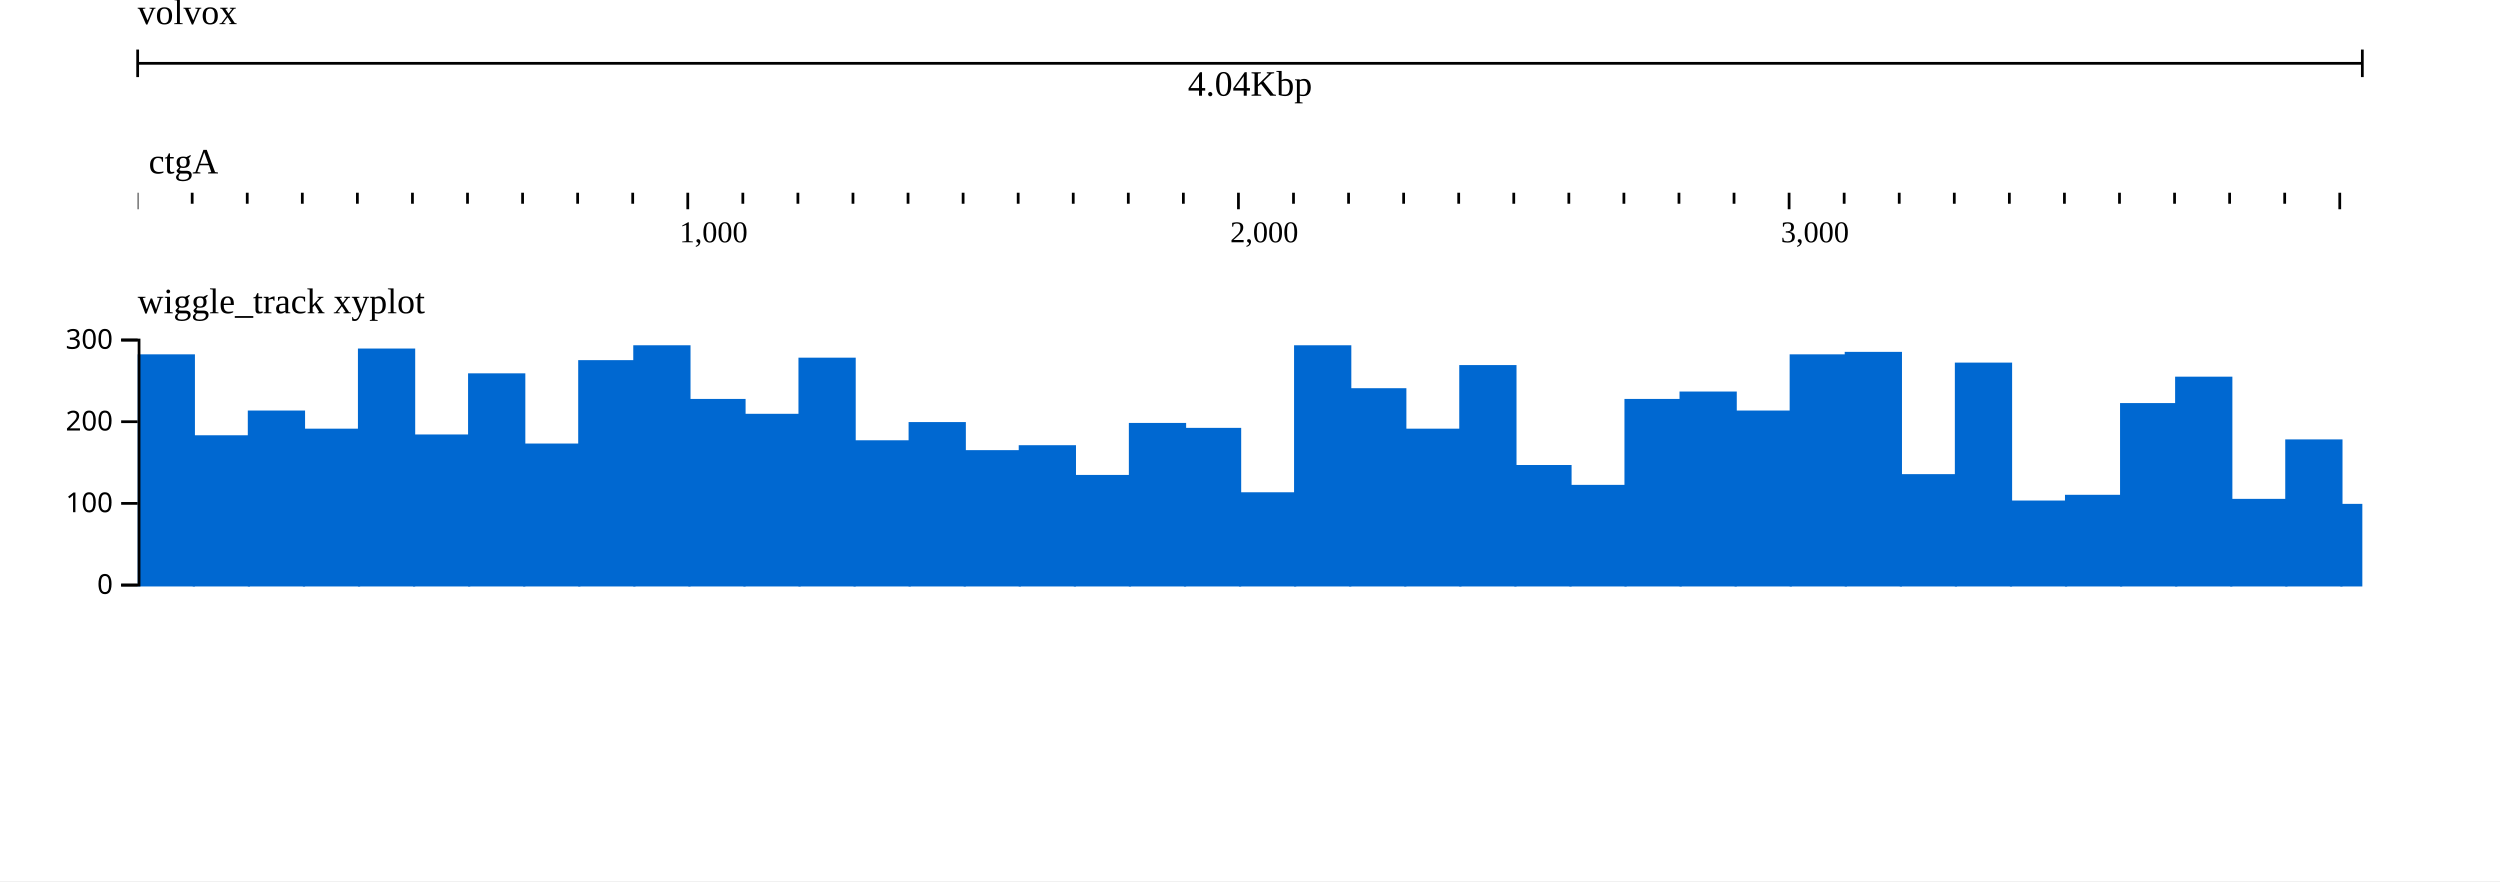
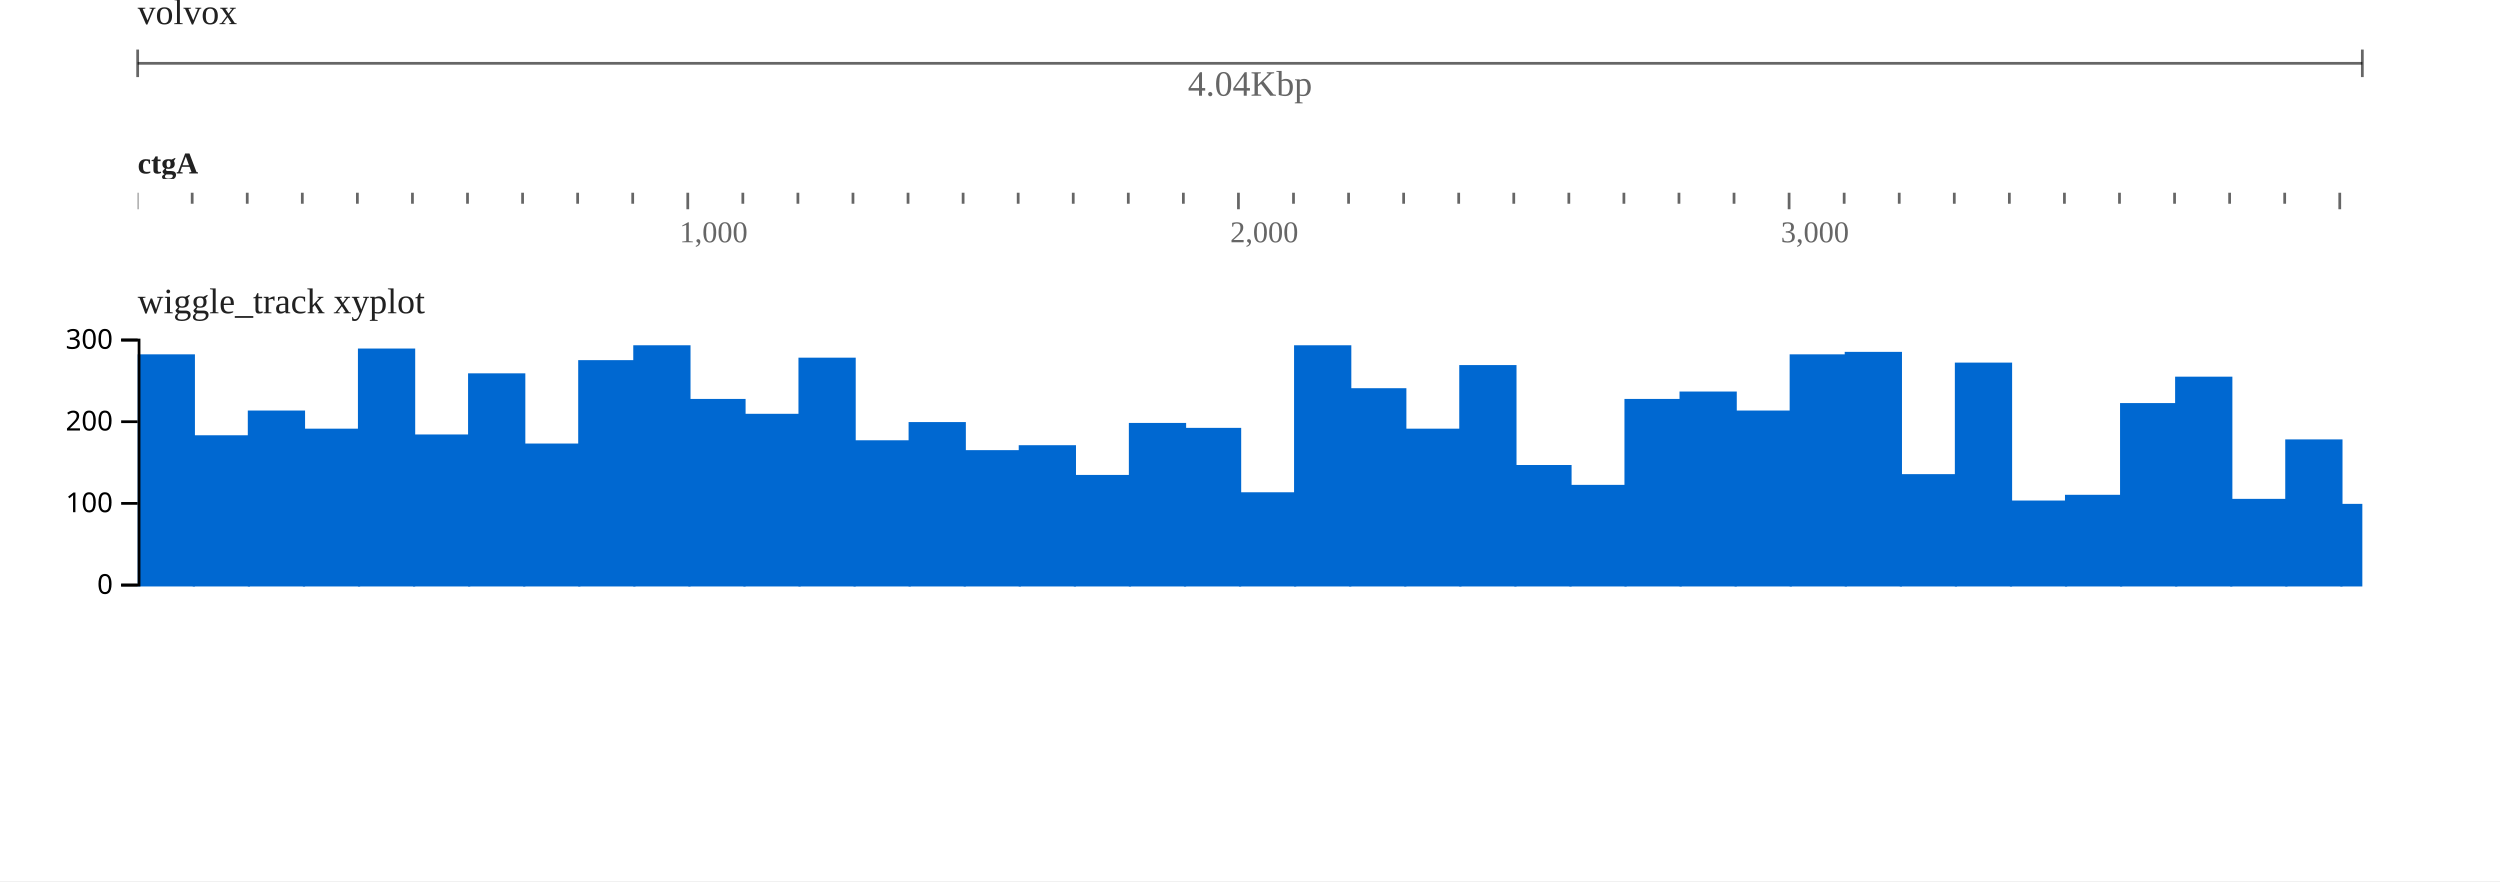
<svg xmlns="http://www.w3.org/2000/svg" width="908" height="320" viewBox="0 0 908 320">
  <rect width="908" height="320" fill="#ffffff" />
  <g transform="translate(50 0)">
    <g transform="translate(0)">
      <g id="header">
-         <text x="0" y="0" dominant-baseline="hanging" font-size="13" fill="#000000">volvox</text>
+         <text x="0" y="0" dominant-baseline="hanging" font-size="13" fill-opacity="0.871" fill="#000000">volvox</text>
        <g transform="translate(0 13)">
-           <line x1="0" x2="808" y1="10" y2="10" stroke="#000000" />
-           <line x1="0" x2="0" y1="5" y2="15" stroke="#000000" />
-           <line x1="808" x2="808" y1="5" y2="15" stroke="#000000" />
-           <text x="404" y="13" text-anchor="middle" dominant-baseline="hanging" font-size="13" fill="#000000">4.04Kbp</text>
+           <line x1="0" x2="808" y1="10" y2="10" stroke-opacity="0.6" stroke="#000000" />
+           <line x1="0" x2="0" y1="5" y2="15" stroke-opacity="0.6" stroke="#000000" />
+           <line x1="808" x2="808" y1="5" y2="15" stroke-opacity="0.6" stroke="#000000" />
+           <text x="404" y="13" text-anchor="middle" dominant-baseline="hanging" font-size="13" fill-opacity="0.6" fill="#000000">4.04Kbp</text>
        </g>
        <g transform="translate(0 50)">
          <g transform="translate(0 0)">
            <defs>
              <clipPath id="clip-integration_test-volvox:ctgA:0:4040:0">
                <rect x="0" y="0" width="808" height="100" />
              </clipPath>
            </defs>
            <g clip-path="url(#clip-integration_test-volvox:ctgA:0:4040:0)">
-               <text x="4" y="13" font-size="13" fill="#000000">ctgA</text>
              <g transform="translate(0 20)">
-                 <line x1="-20.2" x2="-20.2" y1="0" y2="4" stroke-width="1" stroke="#000000" />
-                 <line x1="-0.2" x2="-0.2" y1="0" y2="6" stroke-width="1" stroke="#000000" />
-                 <line x1="19.8" x2="19.8" y1="0" y2="4" stroke-width="1" stroke="#000000" />
-                 <line x1="39.8" x2="39.8" y1="0" y2="4" stroke-width="1" stroke="#000000" />
-                 <line x1="59.8" x2="59.8" y1="0" y2="4" stroke-width="1" stroke="#000000" />
-                 <line x1="79.8" x2="79.8" y1="0" y2="4" stroke-width="1" stroke="#000000" />
-                 <line x1="99.8" x2="99.8" y1="0" y2="4" stroke-width="1" stroke="#000000" />
-                 <line x1="119.8" x2="119.8" y1="0" y2="4" stroke-width="1" stroke="#000000" />
-                 <line x1="139.8" x2="139.8" y1="0" y2="4" stroke-width="1" stroke="#000000" />
-                 <line x1="159.8" x2="159.8" y1="0" y2="4" stroke-width="1" stroke="#000000" />
-                 <line x1="179.8" x2="179.8" y1="0" y2="4" stroke-width="1" stroke="#000000" />
-                 <line x1="199.8" x2="199.8" y1="0" y2="6" stroke-width="1" stroke="#000000" />
-                 <line x1="219.8" x2="219.8" y1="0" y2="4" stroke-width="1" stroke="#000000" />
-                 <line x1="239.8" x2="239.8" y1="0" y2="4" stroke-width="1" stroke="#000000" />
-                 <line x1="259.8" x2="259.8" y1="0" y2="4" stroke-width="1" stroke="#000000" />
-                 <line x1="279.8" x2="279.8" y1="0" y2="4" stroke-width="1" stroke="#000000" />
-                 <line x1="299.8" x2="299.8" y1="0" y2="4" stroke-width="1" stroke="#000000" />
-                 <line x1="319.8" x2="319.8" y1="0" y2="4" stroke-width="1" stroke="#000000" />
-                 <line x1="339.8" x2="339.8" y1="0" y2="4" stroke-width="1" stroke="#000000" />
-                 <line x1="359.8" x2="359.8" y1="0" y2="4" stroke-width="1" stroke="#000000" />
-                 <line x1="379.8" x2="379.8" y1="0" y2="4" stroke-width="1" stroke="#000000" />
-                 <line x1="399.8" x2="399.8" y1="0" y2="6" stroke-width="1" stroke="#000000" />
-                 <line x1="419.8" x2="419.8" y1="0" y2="4" stroke-width="1" stroke="#000000" />
-                 <line x1="439.8" x2="439.8" y1="0" y2="4" stroke-width="1" stroke="#000000" />
-                 <line x1="459.8" x2="459.8" y1="0" y2="4" stroke-width="1" stroke="#000000" />
-                 <line x1="479.8" x2="479.8" y1="0" y2="4" stroke-width="1" stroke="#000000" />
-                 <line x1="499.8" x2="499.8" y1="0" y2="4" stroke-width="1" stroke="#000000" />
-                 <line x1="519.8" x2="519.8" y1="0" y2="4" stroke-width="1" stroke="#000000" />
-                 <line x1="539.8" x2="539.8" y1="0" y2="4" stroke-width="1" stroke="#000000" />
-                 <line x1="559.8" x2="559.8" y1="0" y2="4" stroke-width="1" stroke="#000000" />
-                 <line x1="579.8" x2="579.8" y1="0" y2="4" stroke-width="1" stroke="#000000" />
-                 <line x1="599.8" x2="599.8" y1="0" y2="6" stroke-width="1" stroke="#000000" />
-                 <line x1="619.8" x2="619.8" y1="0" y2="4" stroke-width="1" stroke="#000000" />
-                 <line x1="639.8" x2="639.8" y1="0" y2="4" stroke-width="1" stroke="#000000" />
-                 <line x1="659.8" x2="659.8" y1="0" y2="4" stroke-width="1" stroke="#000000" />
-                 <line x1="679.8" x2="679.8" y1="0" y2="4" stroke-width="1" stroke="#000000" />
-                 <line x1="699.8" x2="699.8" y1="0" y2="4" stroke-width="1" stroke="#000000" />
-                 <line x1="719.8" x2="719.8" y1="0" y2="4" stroke-width="1" stroke="#000000" />
-                 <line x1="739.8" x2="739.8" y1="0" y2="4" stroke-width="1" stroke="#000000" />
-                 <line x1="759.8" x2="759.8" y1="0" y2="4" stroke-width="1" stroke="#000000" />
-                 <line x1="779.8" x2="779.8" y1="0" y2="4" stroke-width="1" stroke="#000000" />
-                 <line x1="799.8" x2="799.8" y1="0" y2="6" stroke-width="1" stroke="#000000" />
-                 <line x1="819.8" x2="819.8" y1="0" y2="4" stroke-width="1" stroke="#000000" />
-                 <line x1="839.8" x2="839.8" y1="0" y2="4" stroke-width="1" stroke="#000000" />
-                 <text x="196.8" y="18" font-size="11" fill="#000000">1,000</text>
-                 <text x="396.8" y="18" font-size="11" fill="#000000">2,000</text>
-                 <text x="596.8" y="18" font-size="11" fill="#000000">3,000</text>
+                 <line x1="-20.2" x2="-20.2" y1="0" y2="4" stroke-width="1" stroke-opacity="0.6" stroke="#000000" />
+                 <line x1="-0.2" x2="-0.2" y1="0" y2="6" stroke-width="1" stroke-opacity="0.6" stroke="#000000" />
+                 <line x1="19.8" x2="19.8" y1="0" y2="4" stroke-width="1" stroke-opacity="0.6" stroke="#000000" />
+                 <line x1="39.8" x2="39.8" y1="0" y2="4" stroke-width="1" stroke-opacity="0.6" stroke="#000000" />
+                 <line x1="59.8" x2="59.8" y1="0" y2="4" stroke-width="1" stroke-opacity="0.6" stroke="#000000" />
+                 <line x1="79.8" x2="79.8" y1="0" y2="4" stroke-width="1" stroke-opacity="0.6" stroke="#000000" />
+                 <line x1="99.8" x2="99.8" y1="0" y2="4" stroke-width="1" stroke-opacity="0.6" stroke="#000000" />
+                 <line x1="119.8" x2="119.8" y1="0" y2="4" stroke-width="1" stroke-opacity="0.6" stroke="#000000" />
+                 <line x1="139.8" x2="139.8" y1="0" y2="4" stroke-width="1" stroke-opacity="0.6" stroke="#000000" />
+                 <line x1="159.8" x2="159.8" y1="0" y2="4" stroke-width="1" stroke-opacity="0.6" stroke="#000000" />
+                 <line x1="179.8" x2="179.8" y1="0" y2="4" stroke-width="1" stroke-opacity="0.6" stroke="#000000" />
+                 <line x1="199.8" x2="199.8" y1="0" y2="6" stroke-width="1" stroke-opacity="0.6" stroke="#000000" />
+                 <line x1="219.8" x2="219.8" y1="0" y2="4" stroke-width="1" stroke-opacity="0.6" stroke="#000000" />
+                 <line x1="239.8" x2="239.8" y1="0" y2="4" stroke-width="1" stroke-opacity="0.6" stroke="#000000" />
+                 <line x1="259.8" x2="259.8" y1="0" y2="4" stroke-width="1" stroke-opacity="0.6" stroke="#000000" />
+                 <line x1="279.8" x2="279.8" y1="0" y2="4" stroke-width="1" stroke-opacity="0.6" stroke="#000000" />
+                 <line x1="299.8" x2="299.8" y1="0" y2="4" stroke-width="1" stroke-opacity="0.6" stroke="#000000" />
+                 <line x1="319.8" x2="319.8" y1="0" y2="4" stroke-width="1" stroke-opacity="0.6" stroke="#000000" />
+                 <line x1="339.8" x2="339.8" y1="0" y2="4" stroke-width="1" stroke-opacity="0.6" stroke="#000000" />
+                 <line x1="359.8" x2="359.8" y1="0" y2="4" stroke-width="1" stroke-opacity="0.6" stroke="#000000" />
+                 <line x1="379.8" x2="379.8" y1="0" y2="4" stroke-width="1" stroke-opacity="0.6" stroke="#000000" />
+                 <line x1="399.8" x2="399.8" y1="0" y2="6" stroke-width="1" stroke-opacity="0.6" stroke="#000000" />
+                 <line x1="419.8" x2="419.8" y1="0" y2="4" stroke-width="1" stroke-opacity="0.6" stroke="#000000" />
+                 <line x1="439.8" x2="439.8" y1="0" y2="4" stroke-width="1" stroke-opacity="0.6" stroke="#000000" />
+                 <line x1="459.8" x2="459.8" y1="0" y2="4" stroke-width="1" stroke-opacity="0.6" stroke="#000000" />
+                 <line x1="479.8" x2="479.8" y1="0" y2="4" stroke-width="1" stroke-opacity="0.6" stroke="#000000" />
+                 <line x1="499.8" x2="499.8" y1="0" y2="4" stroke-width="1" stroke-opacity="0.6" stroke="#000000" />
+                 <line x1="519.8" x2="519.8" y1="0" y2="4" stroke-width="1" stroke-opacity="0.6" stroke="#000000" />
+                 <line x1="539.8" x2="539.8" y1="0" y2="4" stroke-width="1" stroke-opacity="0.6" stroke="#000000" />
+                 <line x1="559.8" x2="559.8" y1="0" y2="4" stroke-width="1" stroke-opacity="0.6" stroke="#000000" />
+                 <line x1="579.8" x2="579.8" y1="0" y2="4" stroke-width="1" stroke-opacity="0.6" stroke="#000000" />
+                 <line x1="599.8" x2="599.8" y1="0" y2="6" stroke-width="1" stroke-opacity="0.6" stroke="#000000" />
+                 <line x1="619.8" x2="619.8" y1="0" y2="4" stroke-width="1" stroke-opacity="0.6" stroke="#000000" />
+                 <line x1="639.8" x2="639.8" y1="0" y2="4" stroke-width="1" stroke-opacity="0.6" stroke="#000000" />
+                 <line x1="659.8" x2="659.8" y1="0" y2="4" stroke-width="1" stroke-opacity="0.6" stroke="#000000" />
+                 <line x1="679.8" x2="679.8" y1="0" y2="4" stroke-width="1" stroke-opacity="0.6" stroke="#000000" />
+                 <line x1="699.8" x2="699.8" y1="0" y2="4" stroke-width="1" stroke-opacity="0.6" stroke="#000000" />
+                 <line x1="719.8" x2="719.8" y1="0" y2="4" stroke-width="1" stroke-opacity="0.6" stroke="#000000" />
+                 <line x1="739.8" x2="739.8" y1="0" y2="4" stroke-width="1" stroke-opacity="0.6" stroke="#000000" />
+                 <line x1="759.8" x2="759.8" y1="0" y2="4" stroke-width="1" stroke-opacity="0.6" stroke="#000000" />
+                 <line x1="779.8" x2="779.8" y1="0" y2="4" stroke-width="1" stroke-opacity="0.6" stroke="#000000" />
+                 <line x1="799.8" x2="799.8" y1="0" y2="6" stroke-width="1" stroke-opacity="0.6" stroke="#000000" />
+                 <line x1="819.8" x2="819.8" y1="0" y2="4" stroke-width="1" stroke-opacity="0.6" stroke="#000000" />
+                 <line x1="839.8" x2="839.8" y1="0" y2="4" stroke-width="1" stroke-opacity="0.6" stroke="#000000" />
+                 <text x="196.8" y="18" font-size="11" fill-opacity="0.6" fill="#000000">1,000</text>
+                 <text x="396.8" y="18" font-size="11" fill-opacity="0.6" fill="#000000">2,000</text>
+                 <text x="596.8" y="18" font-size="11" fill-opacity="0.6" fill="#000000">3,000</text>
              </g>
+             </g>
+           </g>
+           <g transform="translate(0 0)">
+             <defs>
+               <clipPath id="reflabel-integration_test-volvox:ctgA:0:4000:0">
+                 <rect x="0" y="0" width="1598" height="15" />
+               </clipPath>
+             </defs>
+             <g clip-path="url(#reflabel-integration_test-volvox:ctgA:0:4000:0)">
+               <text x="0" y="13" font-size="11" font-weight="bold" fill-opacity="0.871" fill="#000000">ctgA</text>
            </g>
          </g>
        </g>
      </g>
    </g>
    <g transform="translate(0 100)">
      <g transform="translate(0 0)">
        <defs>
          <clipPath id="track-clip-integration_test-volvox_microarray">
            <rect x="-50" y="18" width="858" height="100" />
          </clipPath>
        </defs>
        <g clip-path="url(#track-clip-integration_test-volvox_microarray)">
          <g transform="translate(0 18)">
            <defs>
              <clipPath id="wiggle-clip-5GfQp_z8Ji">
                <rect x="0" y="0" width="808" height="100" />
              </clipPath>
            </defs>
            <g clip-path="url(#wiggle-clip-5GfQp_z8Ji)">
              <g transform="translate(0,5)">
                <g>
                  <clipPath id="svgcanvas-clip-0">
                    <path d="M0,0h808v90h-808Z" />
                  </clipPath>
                  <g clip-path="url(#svgcanvas-clip-0)">
                    <rect x="0" y="5.7" width="20.8" height="84.3" fill="rgb(0,104,209)" />
                    <rect x="20" y="35.1" width="20.8" height="54.9" fill="rgb(0,104,209)" />
                    <rect x="40" y="26.1" width="20.8" height="63.9" fill="rgb(0,104,209)" />
                    <rect x="60" y="32.7" width="20.8" height="57.3" fill="rgb(0,104,209)" />
                    <rect x="80" y="3.6" width="20.8" height="86.4" fill="rgb(0,104,209)" />
                    <rect x="100" y="34.8" width="20.8" height="55.2" fill="rgb(0,104,209)" />
                    <rect x="120" y="12.6" width="20.8" height="77.4" fill="rgb(0,104,209)" />
                    <rect x="140" y="38.1" width="20.8" height="51.9" fill="rgb(0,104,209)" />
                    <rect x="160" y="7.8" width="20.8" height="82.2" fill="rgb(0,104,209)" />
                    <rect x="180" y="2.4" width="20.8" height="87.6" fill="rgb(0,104,209)" />
                    <rect x="200" y="21.9" width="20.8" height="68.1" fill="rgb(0,104,209)" />
                    <rect x="220" y="27.3" width="20.8" height="62.7" fill="rgb(0,104,209)" />
                    <rect x="240" y="6.9" width="20.8" height="83.1" fill="rgb(0,104,209)" />
                    <rect x="260" y="36.9" width="20.8" height="53.1" fill="rgb(0,104,209)" />
                    <rect x="280" y="30.3" width="20.8" height="59.7" fill="rgb(0,104,209)" />
                    <rect x="300" y="40.5" width="20.8" height="49.5" fill="rgb(0,104,209)" />
                    <rect x="320" y="38.7" width="20.8" height="51.3" fill="rgb(0,104,209)" />
                    <rect x="340" y="49.5" width="20.8" height="40.5" fill="rgb(0,104,209)" />
                    <rect x="360" y="30.6" width="20.8" height="59.4" fill="rgb(0,104,209)" />
                    <rect x="380" y="32.4" width="20.8" height="57.6" fill="rgb(0,104,209)" />
                    <rect x="400" y="55.8" width="20.8" height="34.2" fill="rgb(0,104,209)" />
                    <rect x="420" y="2.4" width="20.8" height="87.6" fill="rgb(0,104,209)" />
                    <rect x="440" y="18" width="20.8" height="72" fill="rgb(0,104,209)" />
                    <rect x="460" y="32.7" width="20.8" height="57.3" fill="rgb(0,104,209)" />
                    <rect x="480" y="9.6" width="20.8" height="80.4" fill="rgb(0,104,209)" />
                    <rect x="500" y="45.9" width="20.8" height="44.1" fill="rgb(0,104,209)" />
                    <rect x="520" y="53.1" width="20.8" height="36.9" fill="rgb(0,104,209)" />
                    <rect x="540" y="21.9" width="20.8" height="68.1" fill="rgb(0,104,209)" />
                    <rect x="560" y="19.2" width="20.8" height="70.8" fill="rgb(0,104,209)" />
                    <rect x="580" y="26.1" width="20.8" height="63.9" fill="rgb(0,104,209)" />
                    <rect x="600" y="5.7" width="20.8" height="84.3" fill="rgb(0,104,209)" />
                    <rect x="620" y="4.8" width="20.8" height="85.2" fill="rgb(0,104,209)" />
                    <rect x="640" y="49.2" width="20.8" height="40.8" fill="rgb(0,104,209)" />
                    <rect x="660" y="8.7" width="20.8" height="81.3" fill="rgb(0,104,209)" />
                    <rect x="680" y="58.8" width="20.8" height="31.2" fill="rgb(0,104,209)" />
                    <rect x="700" y="56.7" width="20.8" height="33.3" fill="rgb(0,104,209)" />
                    <rect x="720" y="23.4" width="20.8" height="66.6" fill="rgb(0,104,209)" />
                    <rect x="740" y="13.8" width="20.8" height="76.2" fill="rgb(0,104,209)" />
                    <rect x="760" y="58.2" width="20.8" height="31.8" fill="rgb(0,104,209)" />
                    <rect x="780" y="36.6" width="20.8" height="53.4" fill="rgb(0,104,209)" />
                    <rect x="800" y="60" width="20.8" height="30" fill="rgb(0,104,209)" />
                    <rect x="820" y="46.5" width="20.8" height="43.5" fill="rgb(0,104,209)" />
                    <rect x="840" y="24.3" width="20.8" height="65.7" fill="rgb(0,104,209)" />
                    <rect x="860" y="12.9" width="20.8" height="77.1" fill="rgb(0,104,209)" />
                    <rect x="880" y="0.3" width="20.8" height="89.7" fill="rgb(0,104,209)" />
                    <rect x="900" y="9.6" width="20.8" height="80.4" fill="rgb(0,104,209)" />
                    <rect x="920" y="34.5" width="20.8" height="55.5" fill="rgb(0,104,209)" />
                    <rect x="940" y="21" width="20.8" height="69" fill="rgb(0,104,209)" />
                    <rect x="960" y="28.8" width="20.8" height="61.2" fill="rgb(0,104,209)" />
                    <rect x="980" y="22.5" width="20.8" height="67.5" fill="rgb(0,104,209)" />
                    <rect x="1000" y="55.8" width="20.8" height="34.2" fill="rgb(0,104,209)" />
                    <rect x="1020" y="50.7" width="20.8" height="39.3" fill="rgb(0,104,209)" />
                    <rect x="1040" y="2.1" width="20.8" height="87.9" fill="rgb(0,104,209)" />
                    <rect x="1060" y="27" width="20.8" height="63" fill="rgb(0,104,209)" />
                    <rect x="1080" y="32.4" width="20.8" height="57.6" fill="rgb(0,104,209)" />
                    <rect x="1100" y="48.3" width="20.8" height="41.7" fill="rgb(0,104,209)" />
                    <rect x="1120" y="33" width="20.8" height="57" fill="rgb(0,104,209)" />
                    <rect x="1140" y="21.3" width="20.8" height="68.7" fill="rgb(0,104,209)" />
                    <rect x="1160" y="42.9" width="20.8" height="47.1" fill="rgb(0,104,209)" />
                    <rect x="1180" y="16.8" width="20.8" height="73.2" fill="rgb(0,104,209)" />
                    <rect x="1200" y="4.5" width="20.8" height="85.5" fill="rgb(0,104,209)" />
                  </g>
                </g>
              </g>
            </g>
            <g transform="translate(0)">
              <g font-size="10" font-family="sans-serif" text-anchor="end" stroke="rgb(0, 0, 0)" stroke-width="1">
                <path fill="none" d="M-6 5.5H0.5V94.5H-6" />
                <g transform="translate(0,94)">
                  <line x2="-6" y1="0.5" y2="0.5" />
                  <text stroke="#fff" stroke-width="2.5" paint-order="stroke" fill="rgb(0, 0, 0)" dy="0.32em" x="-9" y="0.5">0</text>
                </g>
                <g transform="translate(0,64.33333)">
                  <line x2="-6" y1="0.5" y2="0.5" />
                  <text stroke="#fff" stroke-width="2.5" paint-order="stroke" fill="rgb(0, 0, 0)" dy="0.32em" x="-9" y="0.5">100</text>
                </g>
                <g transform="translate(0,34.66667)">
                  <line x2="-6" y1="0.5" y2="0.5" />
                  <text stroke="#fff" stroke-width="2.5" paint-order="stroke" fill="rgb(0, 0, 0)" dy="0.32em" x="-9" y="0.5">200</text>
                </g>
                <g transform="translate(0,5)">
                  <line x2="-6" y1="0.5" y2="0.5" />
                  <text stroke="#fff" stroke-width="2.5" paint-order="stroke" fill="rgb(0, 0, 0)" dy="0.32em" x="-9" y="0.5">300</text>
                </g>
              </g>
            </g>
          </g>
        </g>
-         <text x="0" y="5" fill="#000000" font-size="13" dominant-baseline="hanging">wiggle_track xyplot</text>
+         <text x="0" y="5" font-size="13" dominant-baseline="hanging" fill-opacity="0.871" fill="#000000">wiggle_track xyplot</text>
      </g>
    </g>
    <g transform="translate(0 100)">
      <defs>
        <clipPath id="highlight-clip-integration_test">
          <rect x="0" y="0" width="808" height="120" />
        </clipPath>
      </defs>
      <g clip-path="url(#highlight-clip-integration_test)" />
    </g>
  </g>
</svg>
